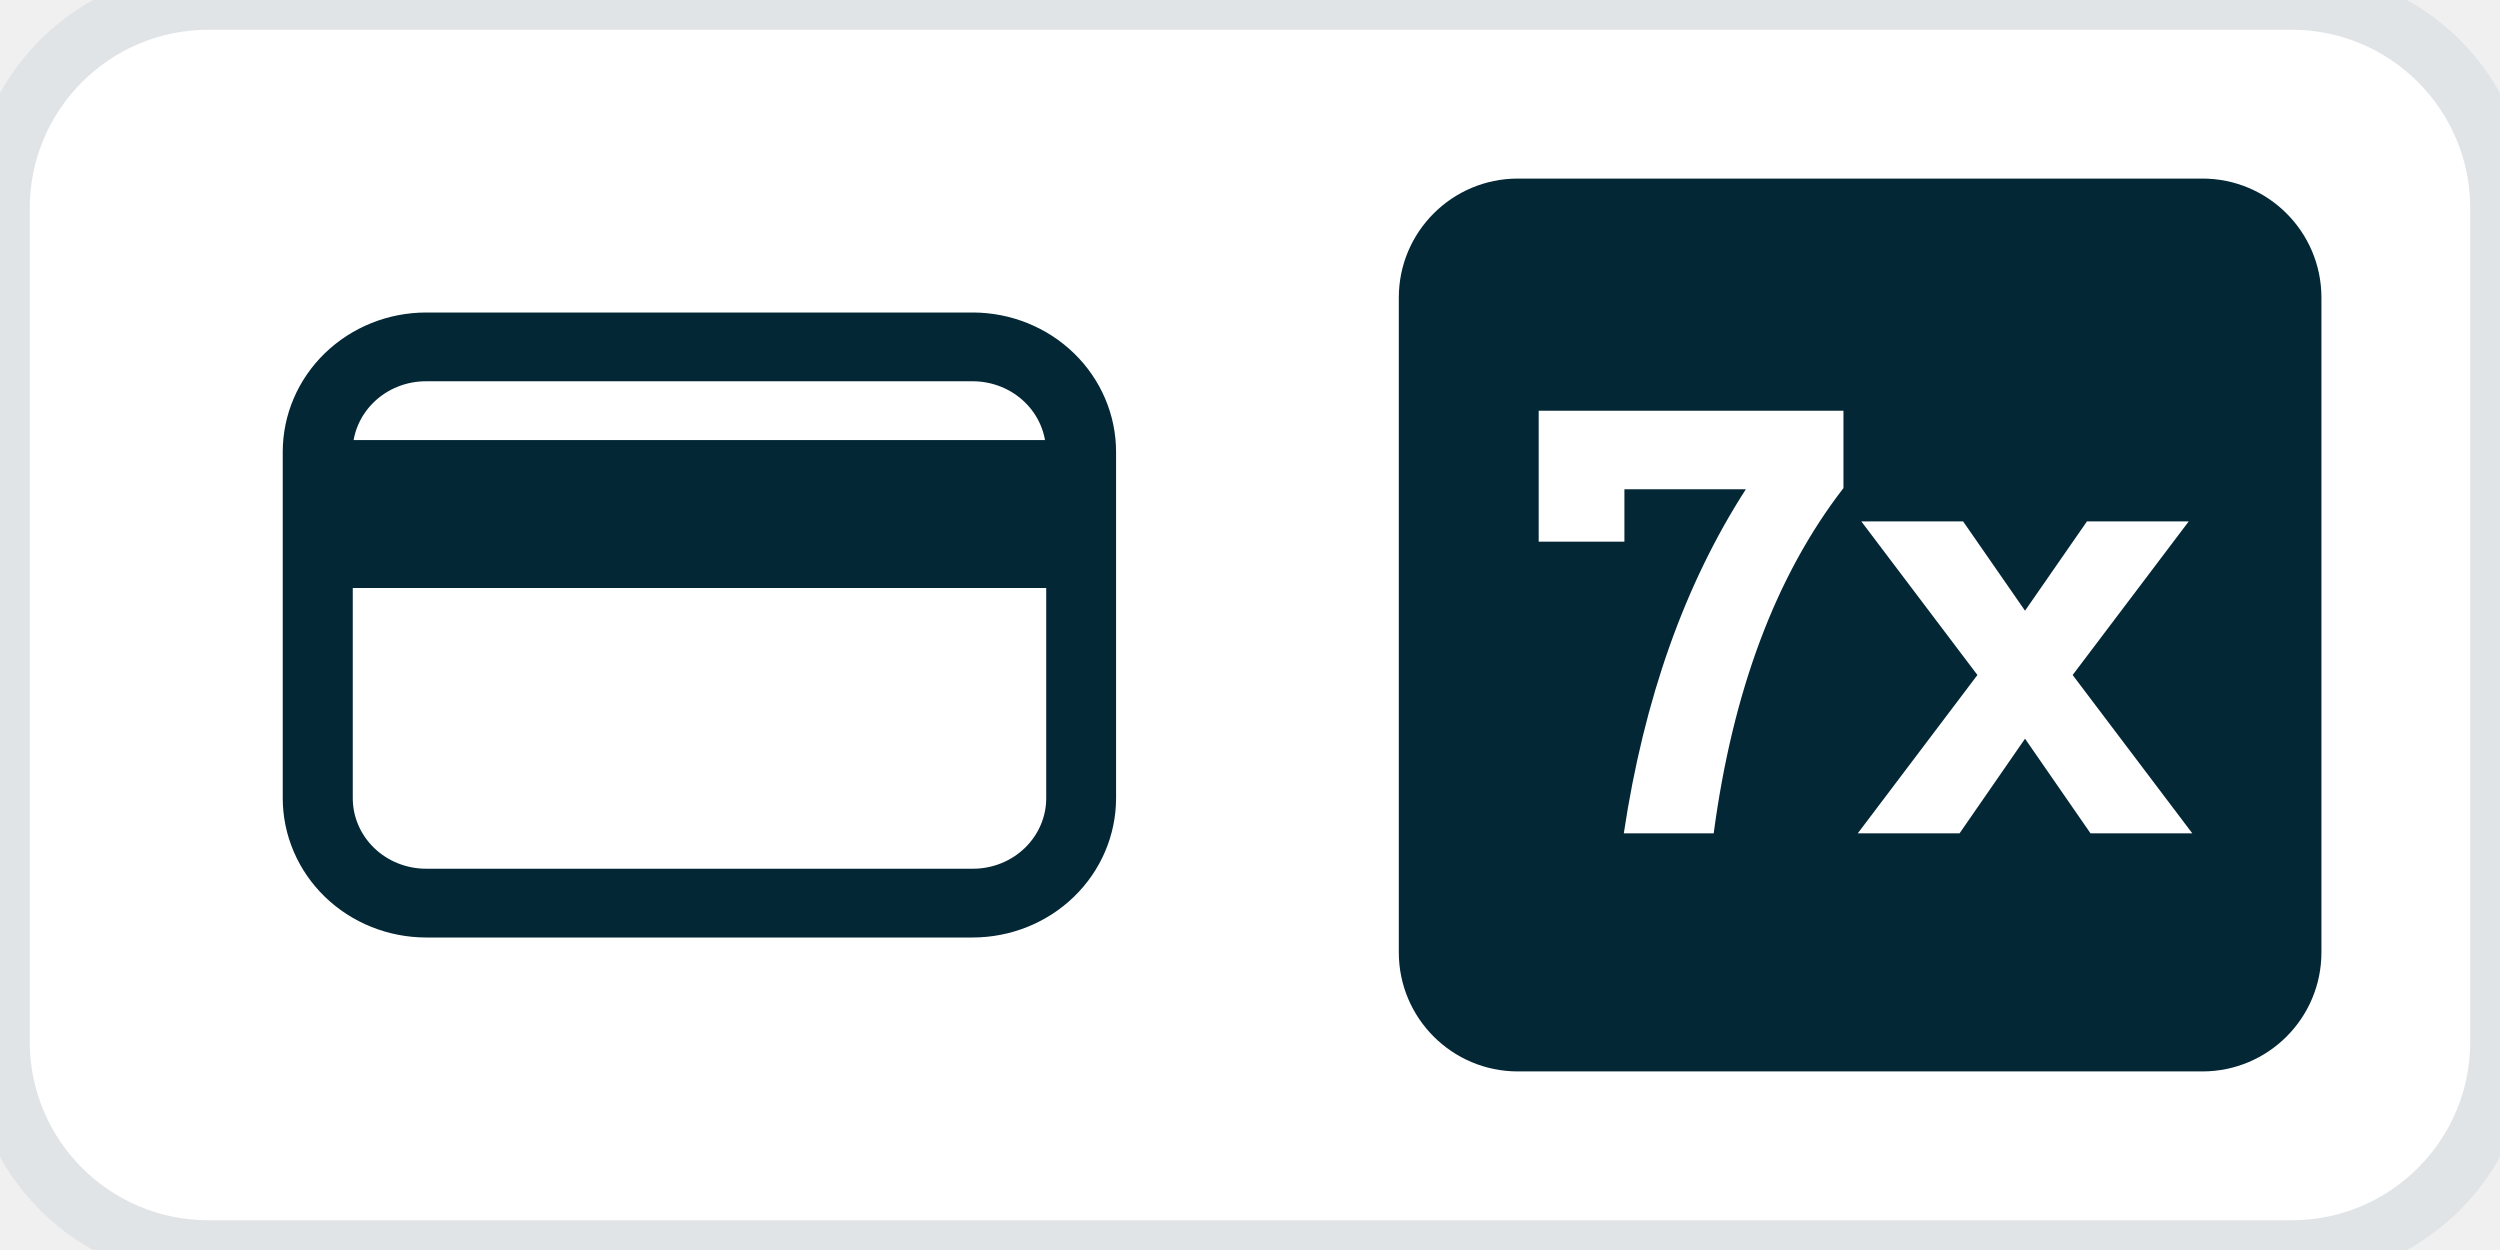
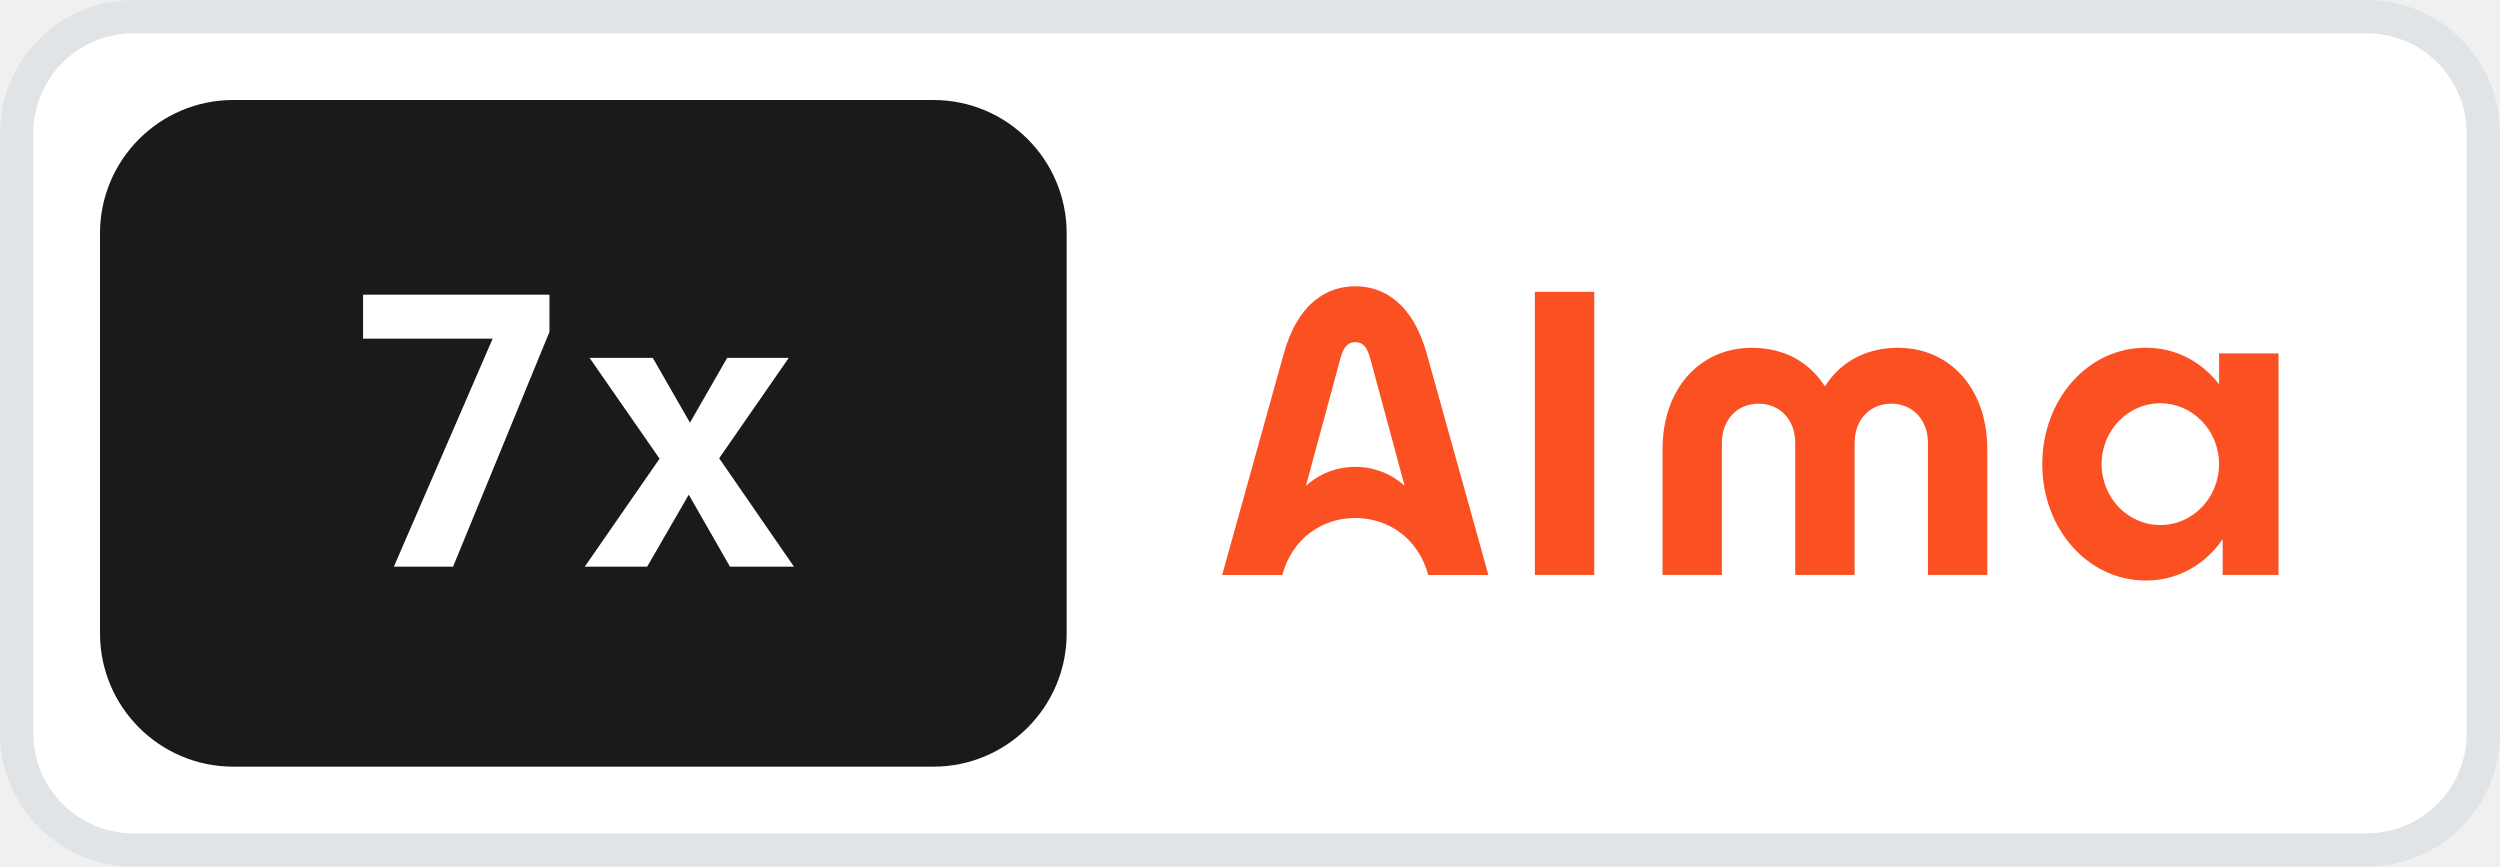
- <svg xmlns="http://www.w3.org/2000/svg" width="84" height="42" viewBox="0 0 84 42" fill="none">
-   <path d="M0 7C0 3.134 3.134 0 7 0H77C80.866 0 84 3.134 84 7V35C84 38.866 80.866 42 77 42H7C3.134 42 0 38.866 0 35V7Z" fill="white" />
-   <path d="M32.686 11H14.314C13.169 11.002 12.071 11.444 11.262 12.229C10.453 13.014 9.999 14.078 10 15.188V26.812C9.999 27.922 10.453 28.986 11.262 29.771C12.071 30.556 13.169 30.998 14.314 31H32.686C33.831 30.998 34.929 30.556 35.738 29.771C36.547 28.986 37.001 27.922 37 26.812V15.188C37.001 14.078 36.547 13.014 35.738 12.229C34.929 11.444 33.831 11.002 32.686 11ZM14.314 12.311H32.686C33.075 12.311 33.461 12.386 33.821 12.531C34.18 12.675 34.507 12.887 34.782 13.155C35.057 13.422 35.275 13.739 35.423 14.088C35.572 14.437 35.648 14.81 35.647 15.188V15.287H11.347V15.188C11.346 14.81 11.422 14.436 11.571 14.086C11.72 13.737 11.938 13.42 12.214 13.153C12.49 12.885 12.817 12.673 13.177 12.529C13.538 12.384 13.924 12.31 14.314 12.311ZM32.686 29.689H14.314C13.925 29.689 13.539 29.614 13.179 29.469C12.82 29.325 12.493 29.113 12.218 28.845C11.943 28.578 11.725 28.261 11.577 27.912C11.428 27.563 11.352 27.19 11.353 26.812V19.256H35.653V26.812C35.654 27.19 35.578 27.564 35.429 27.913C35.28 28.263 35.062 28.58 34.786 28.847C34.51 29.115 34.183 29.327 33.823 29.471C33.462 29.616 33.076 29.69 32.686 29.689Z" fill="#042736" stroke="#042736" />
-   <rect x="47" y="6" width="31" height="30" rx="4" fill="#042736" />
-   <path d="M61.94 13.8V16.4C59.673 19.333 58.22 23.2 57.58 28H54.56C55.24 23.48 56.607 19.627 58.66 16.44H54.58V18.2H51.7V13.8H61.94ZM73.541 17.52L69.641 22.68L73.661 28H70.241L68.041 24.82L65.841 28H62.421L66.441 22.68L62.541 17.52H65.961L68.041 20.52L70.121 17.52H73.541Z" fill="white" />
-   <path d="M7 1H77V-1H7V1ZM83 7V35H85V7H83ZM77 41H7V43H77V41ZM1 35V7H-1V35H1ZM7 41C3.686 41 1 38.314 1 35H-1C-1 39.418 2.582 43 7 43V41ZM83 35C83 38.314 80.314 41 77 41V43C81.418 43 85 39.418 85 35H83ZM77 1C80.314 1 83 3.686 83 7H85C85 2.582 81.418 -1 77 -1V1ZM7 -1C2.582 -1 -1 2.582 -1 7H1C1 3.686 3.686 1 7 1V-1Z" fill="#E1E4E6" />
+ <svg xmlns="http://www.w3.org/2000/svg" width="75" height="26" viewBox="0 0 75 26" fill="none">
+   <rect x="0.5" y="0.5" width="74" height="25" rx="3.5" fill="white" />
+   <rect x="3" y="3" width="29" height="20" rx="4" fill="#1A1A1A" />
+   <path d="M16.484 8.84V9.956L13.592 17H11.816L14.78 10.16H10.892V8.84H16.484ZM19.415 17H17.543L19.787 13.76L17.687 10.736H19.583L20.699 12.68L21.815 10.736H23.663L21.575 13.748L23.819 17H21.899L20.663 14.84L19.415 17Z" fill="white" />
+   <path d="M66.573 10.601V11.527C66.046 10.853 65.282 10.432 64.375 10.432C62.625 10.432 61.268 11.995 61.268 13.924C61.268 15.853 62.625 17.416 64.375 17.416C65.346 17.416 66.153 16.935 66.68 16.177V17.249H68.355V10.601H66.573ZM64.81 15.751C63.837 15.751 63.048 14.933 63.048 13.924C63.048 12.915 63.837 12.098 64.81 12.098C65.783 12.098 66.571 12.915 66.571 13.924C66.571 14.933 65.783 15.751 64.81 15.751ZM46.046 8.755H47.827V17.248H46.046V8.755ZM49.876 13.48C49.876 11.652 51 10.434 52.557 10.434C53.523 10.434 54.287 10.862 54.748 11.593C55.209 10.862 55.972 10.434 56.938 10.434C58.495 10.434 59.619 11.652 59.619 13.48V17.249H57.838V13.288C57.838 12.575 57.364 12.11 56.738 12.11C56.112 12.11 55.638 12.576 55.638 13.288V17.249H53.857V13.288C53.857 12.575 53.383 12.11 52.757 12.11C52.131 12.11 51.657 12.576 51.657 13.288V17.249H49.876V13.48ZM42.82 10.67C42.398 9.093 41.507 8.588 40.658 8.588C39.809 8.588 38.917 9.093 38.496 10.67L36.665 17.25H38.469C38.763 16.151 39.669 15.539 40.658 15.539C41.647 15.539 42.553 16.152 42.847 17.25H44.652L42.82 10.67ZM40.658 14.006C40.083 14.006 39.563 14.223 39.178 14.576L40.213 10.747C40.312 10.381 40.459 10.264 40.659 10.264C40.859 10.264 41.006 10.381 41.105 10.747L42.139 14.576C41.755 14.223 41.233 14.006 40.658 14.006Z" fill="#FA5022" />
+   <rect x="0.5" y="0.5" width="74" height="25" rx="3.5" stroke="#E1E4E6" />
</svg>
